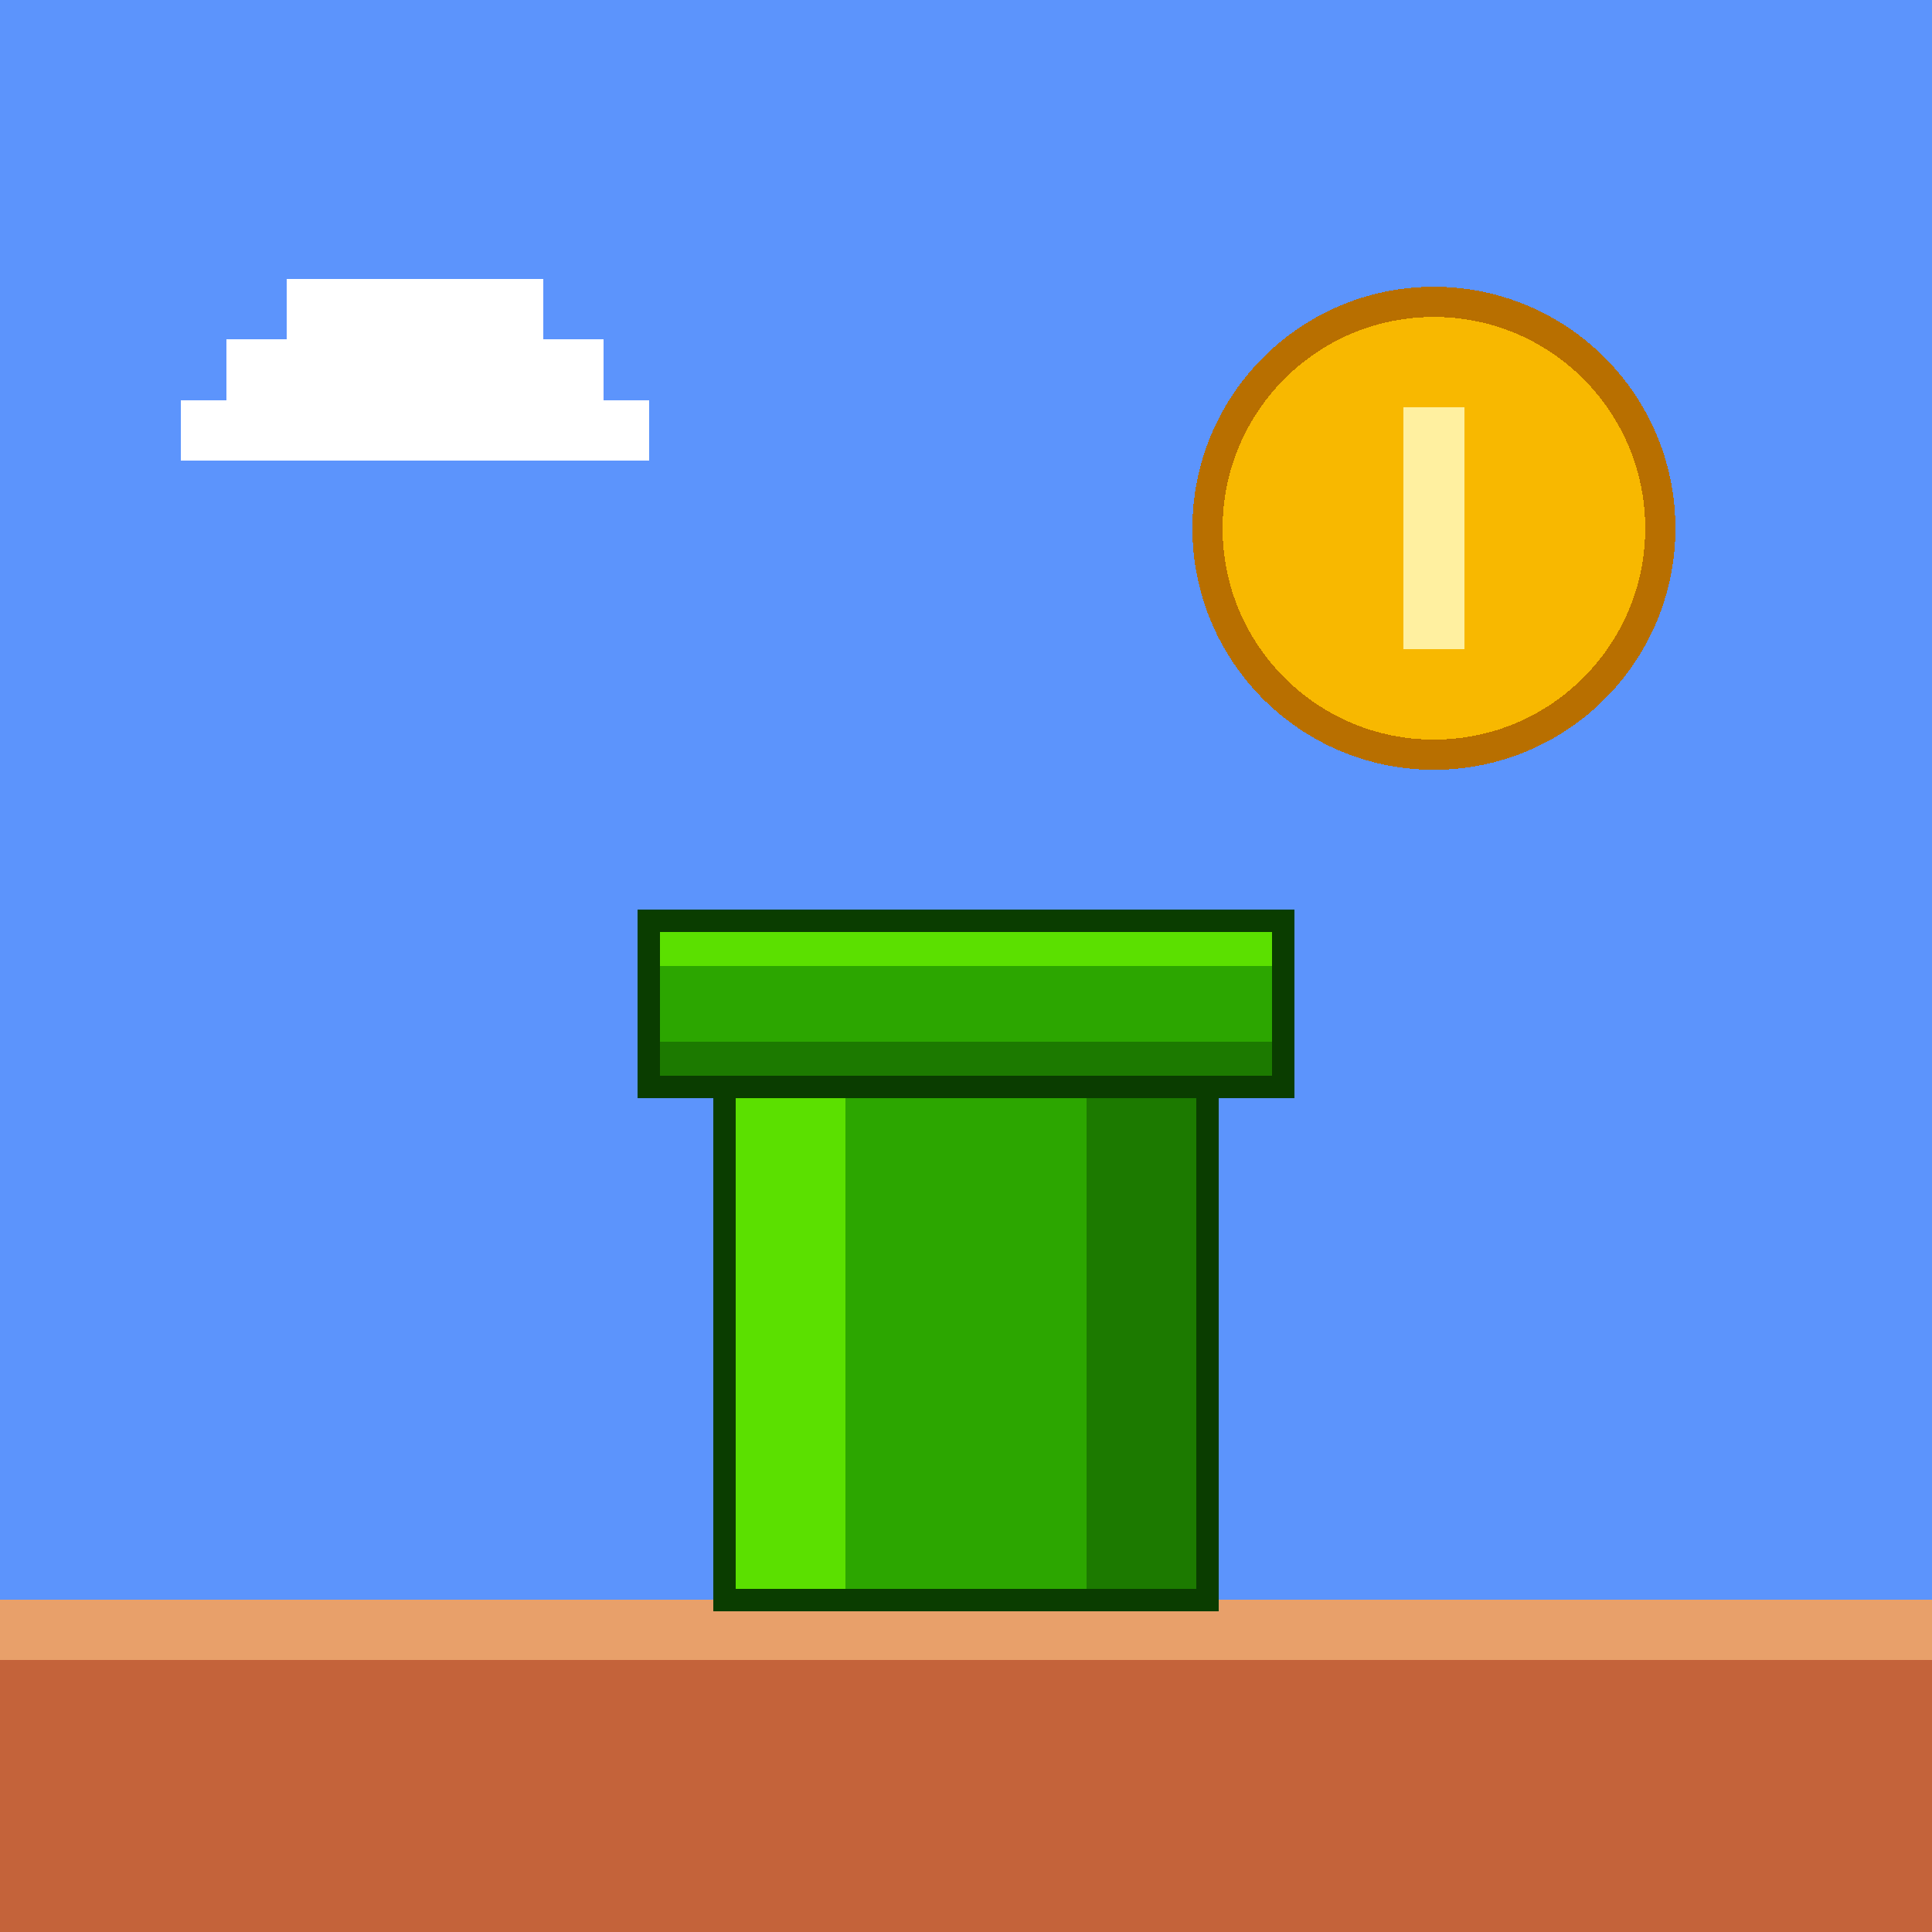
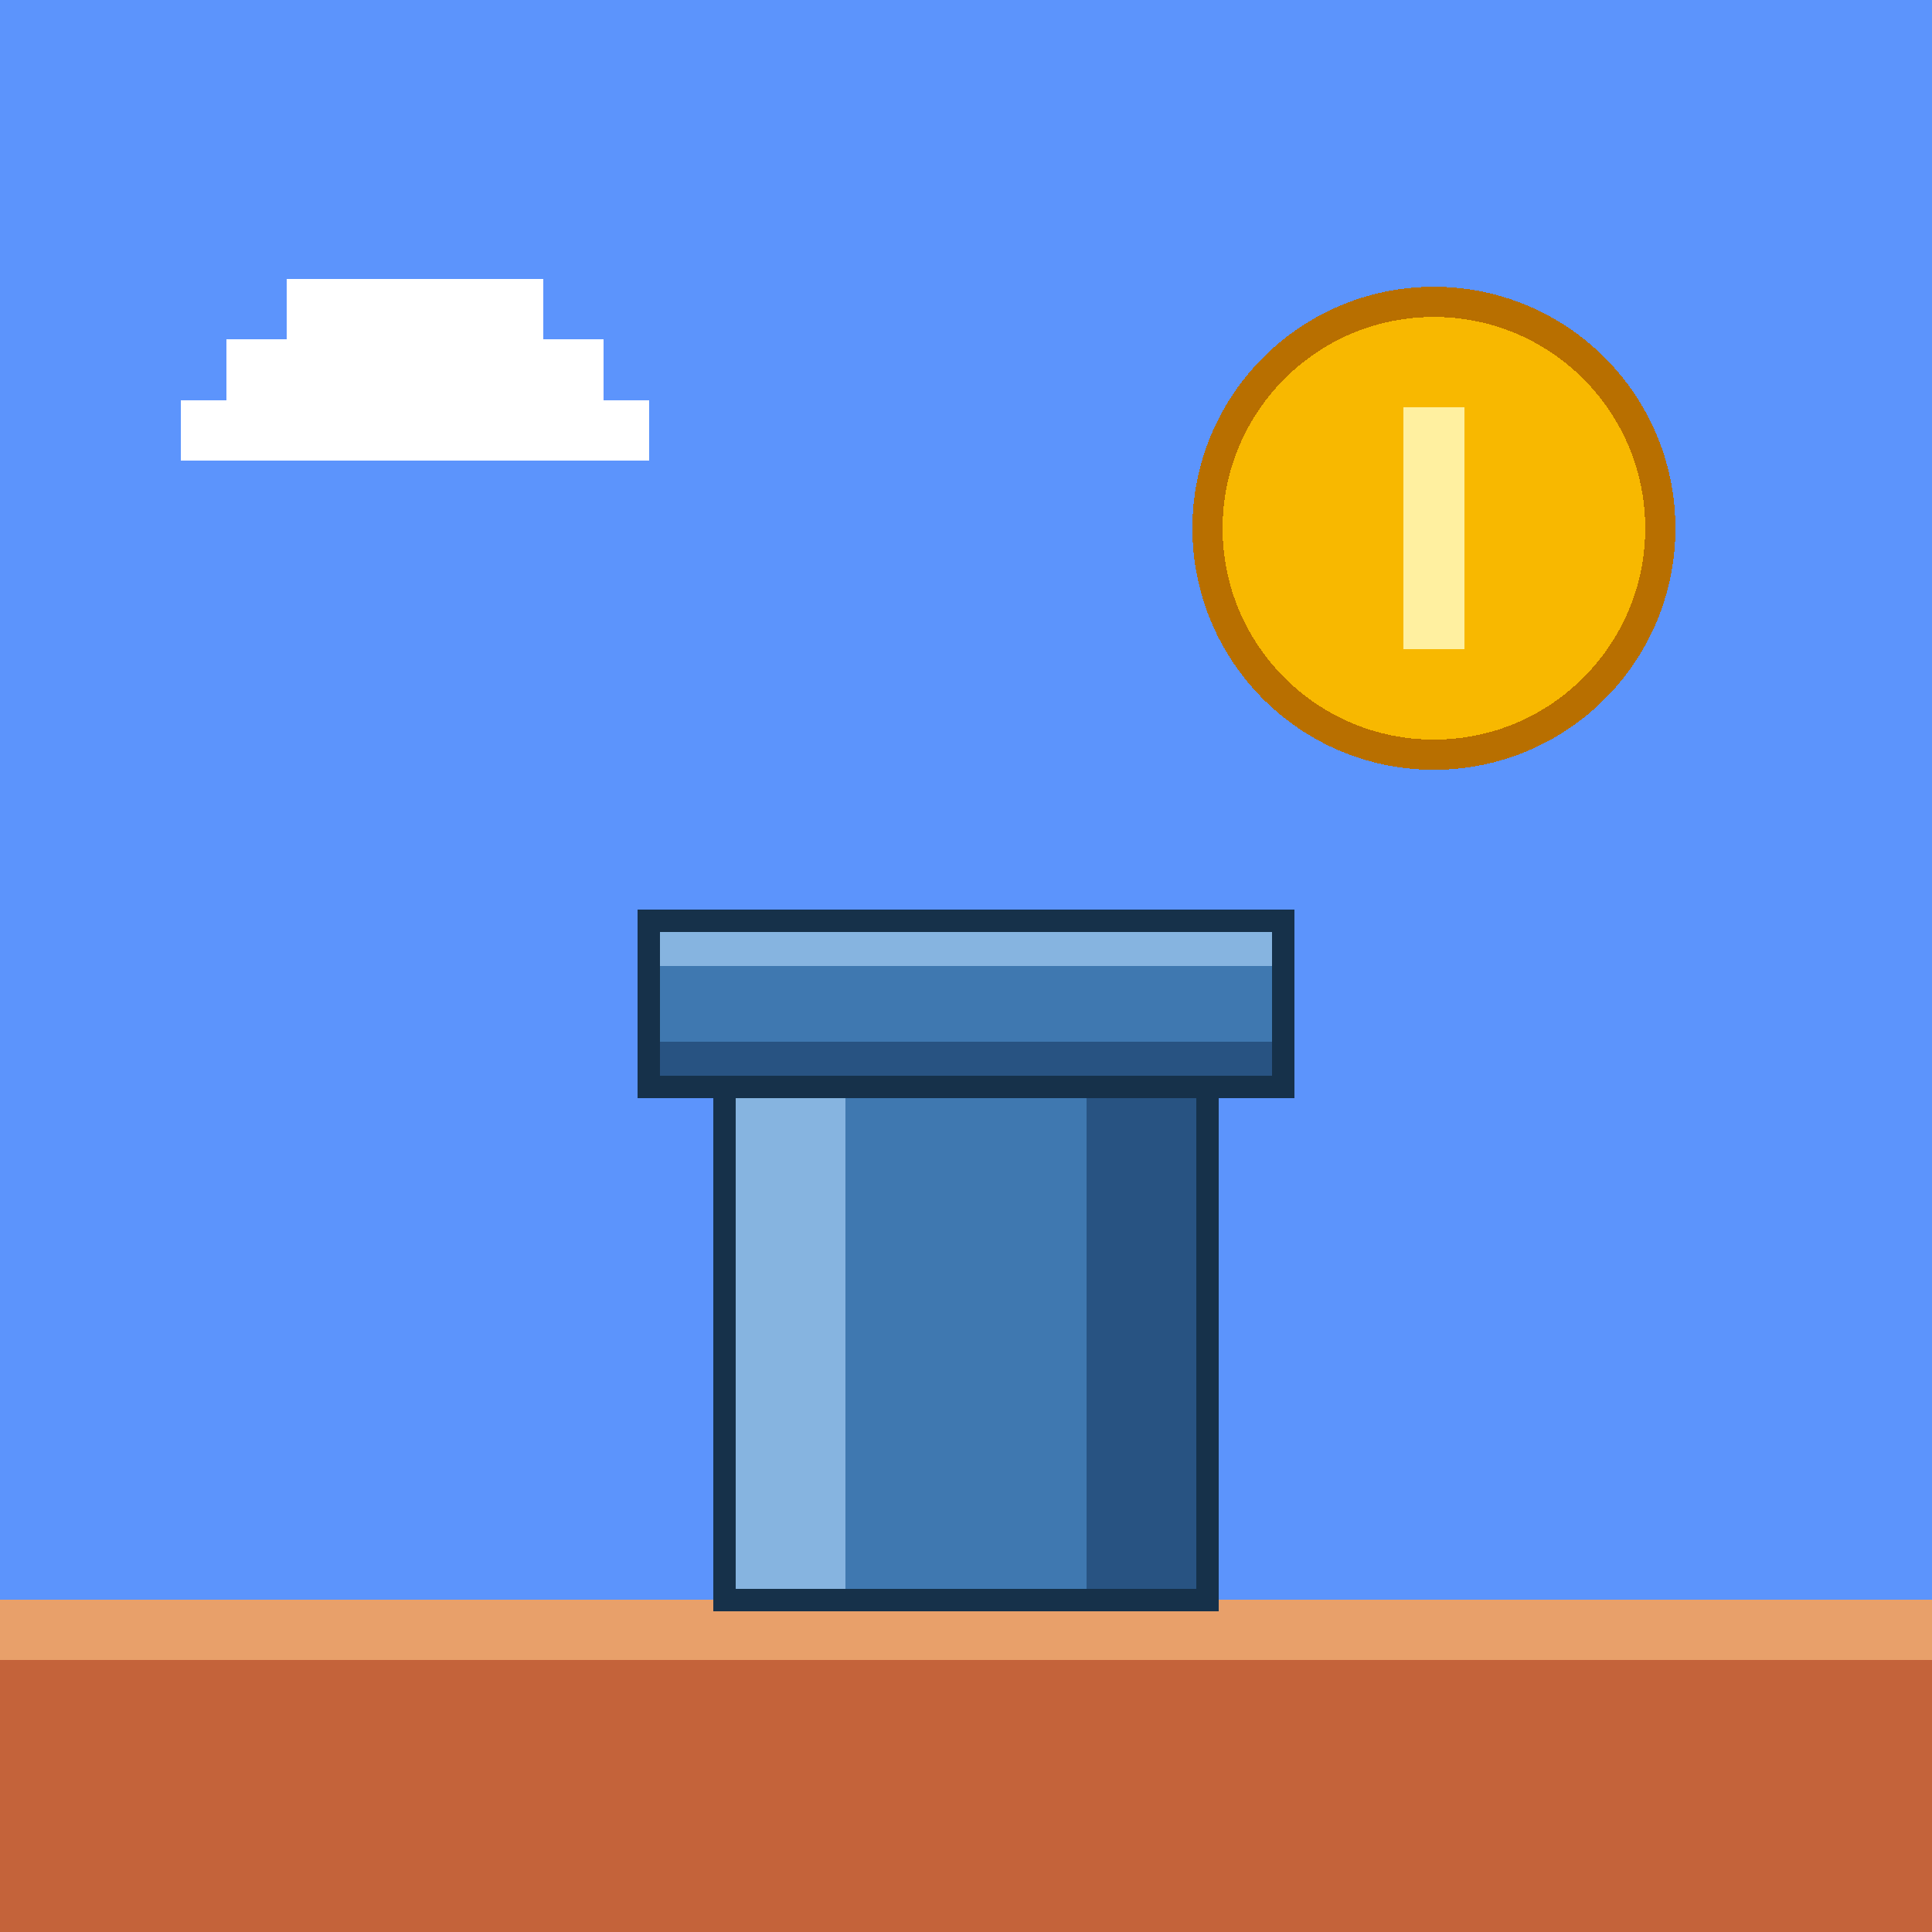
<svg xmlns="http://www.w3.org/2000/svg" width="1024" height="1024" viewBox="0 0 1024 1024" shape-rendering="crispEdges">
  <rect width="1024" height="1024" fill="#5c94fc" />
  <rect x="0" y="848" width="1024" height="176" fill="#c4633a" />
  <rect x="0" y="848" width="1024" height="32" fill="#e8a06a" />
  <g fill="#ffffff">
    <rect x="120" y="180" width="200" height="64" />
    <rect x="152" y="148" width="136" height="32" />
    <rect x="96" y="212" width="248" height="32" />
  </g>
  <g>
    <circle cx="760" cy="280" r="120" fill="#f8b800" />
    <circle cx="760" cy="280" r="120" fill="none" stroke="#b86f00" stroke-width="16" />
    <rect x="744" y="216" width="32" height="128" fill="#fff0a0" />
  </g>
  <g>
-     <rect x="384" y="560" width="256" height="288" fill="#2ca600" />
-     <rect x="384" y="560" width="64" height="288" fill="#5be000" />
-     <rect x="576" y="560" width="64" height="288" fill="#1c7a00" />
-     <rect x="344" y="488" width="336" height="88" fill="#2ca600" />
-     <rect x="344" y="488" width="336" height="24" fill="#5be000" />
-     <rect x="344" y="552" width="336" height="24" fill="#1c7a00" />
-     <rect x="344" y="488" width="336" height="88" fill="none" stroke="#0a3d00" stroke-width="12" />
-     <rect x="384" y="576" width="256" height="272" fill="none" stroke="#0a3d00" stroke-width="12" />
+     <rect x="384" y="560" width="256" height="288" fill="#3f78b0" />
+     <rect x="384" y="560" width="64" height="288" fill="#86b4e0" />
+     <rect x="576" y="560" width="64" height="288" fill="#285382" />
+     <rect x="344" y="488" width="336" height="88" fill="#3f78b0" />
+     <rect x="344" y="488" width="336" height="24" fill="#86b4e0" />
+     <rect x="344" y="552" width="336" height="24" fill="#285382" />
+     <rect x="344" y="488" width="336" height="88" fill="none" stroke="#16314a" stroke-width="12" />
+     <rect x="384" y="576" width="256" height="272" fill="none" stroke="#16314a" stroke-width="12" />
  </g>
</svg>
